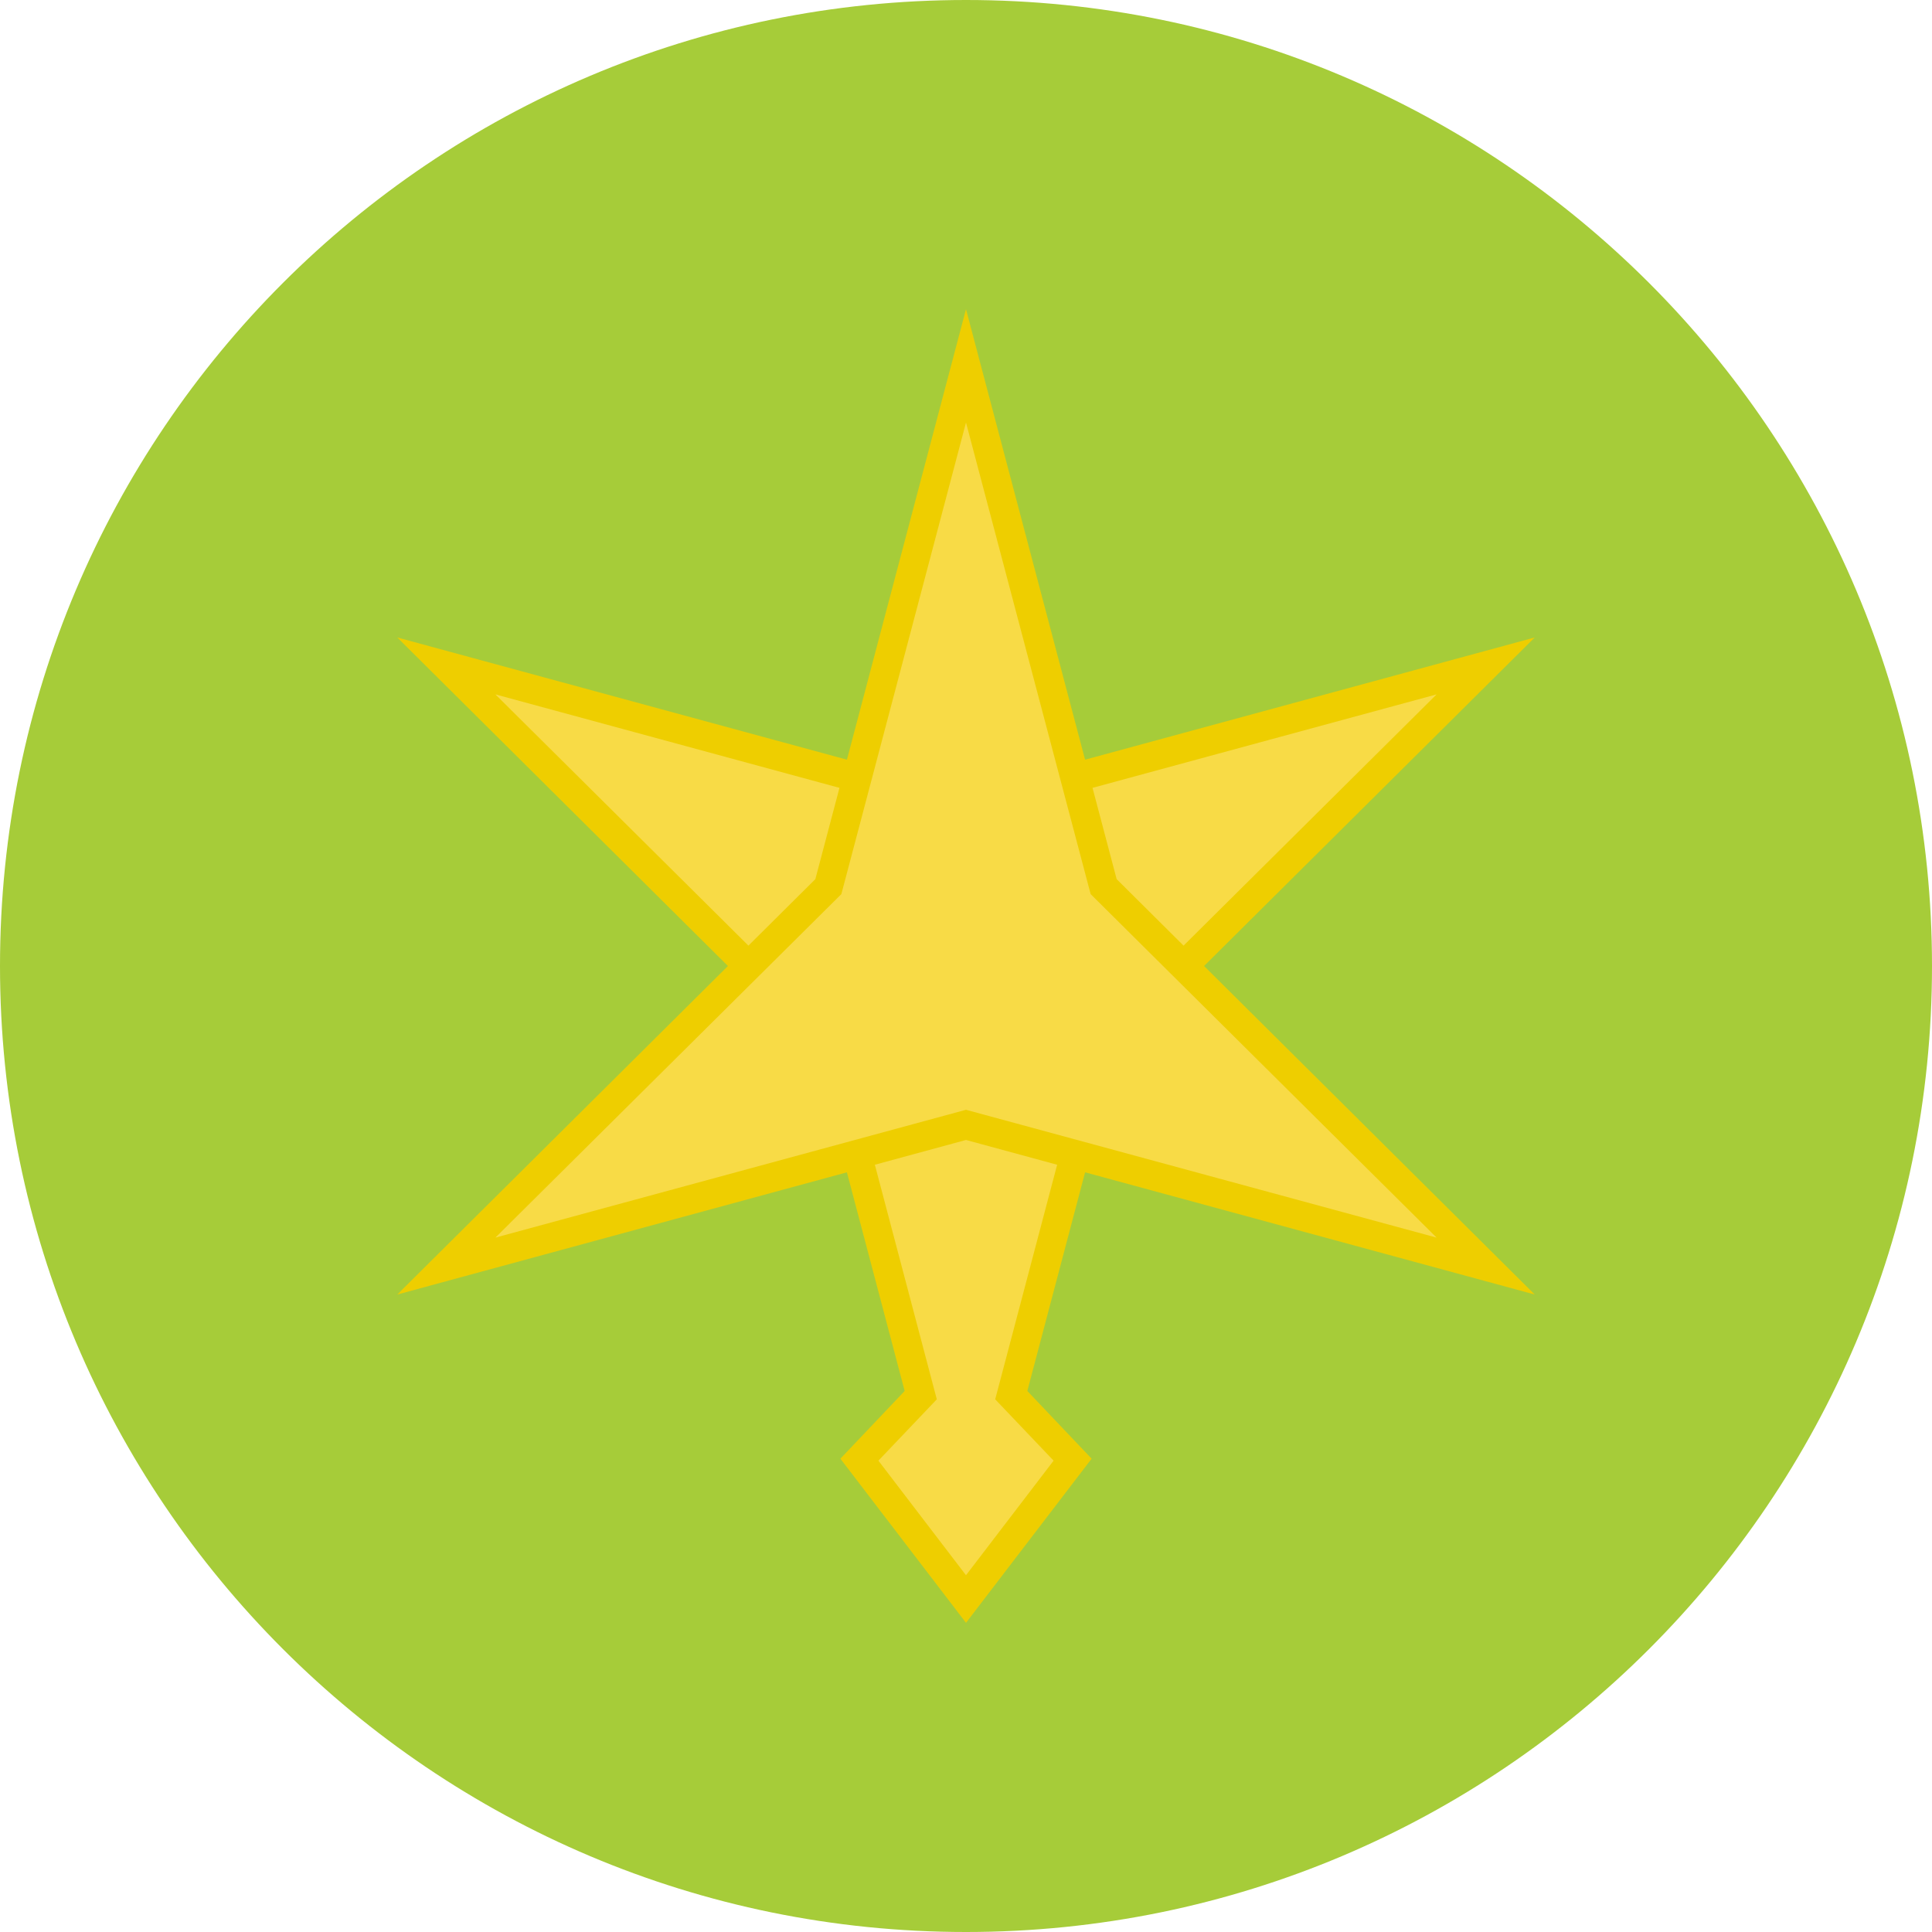
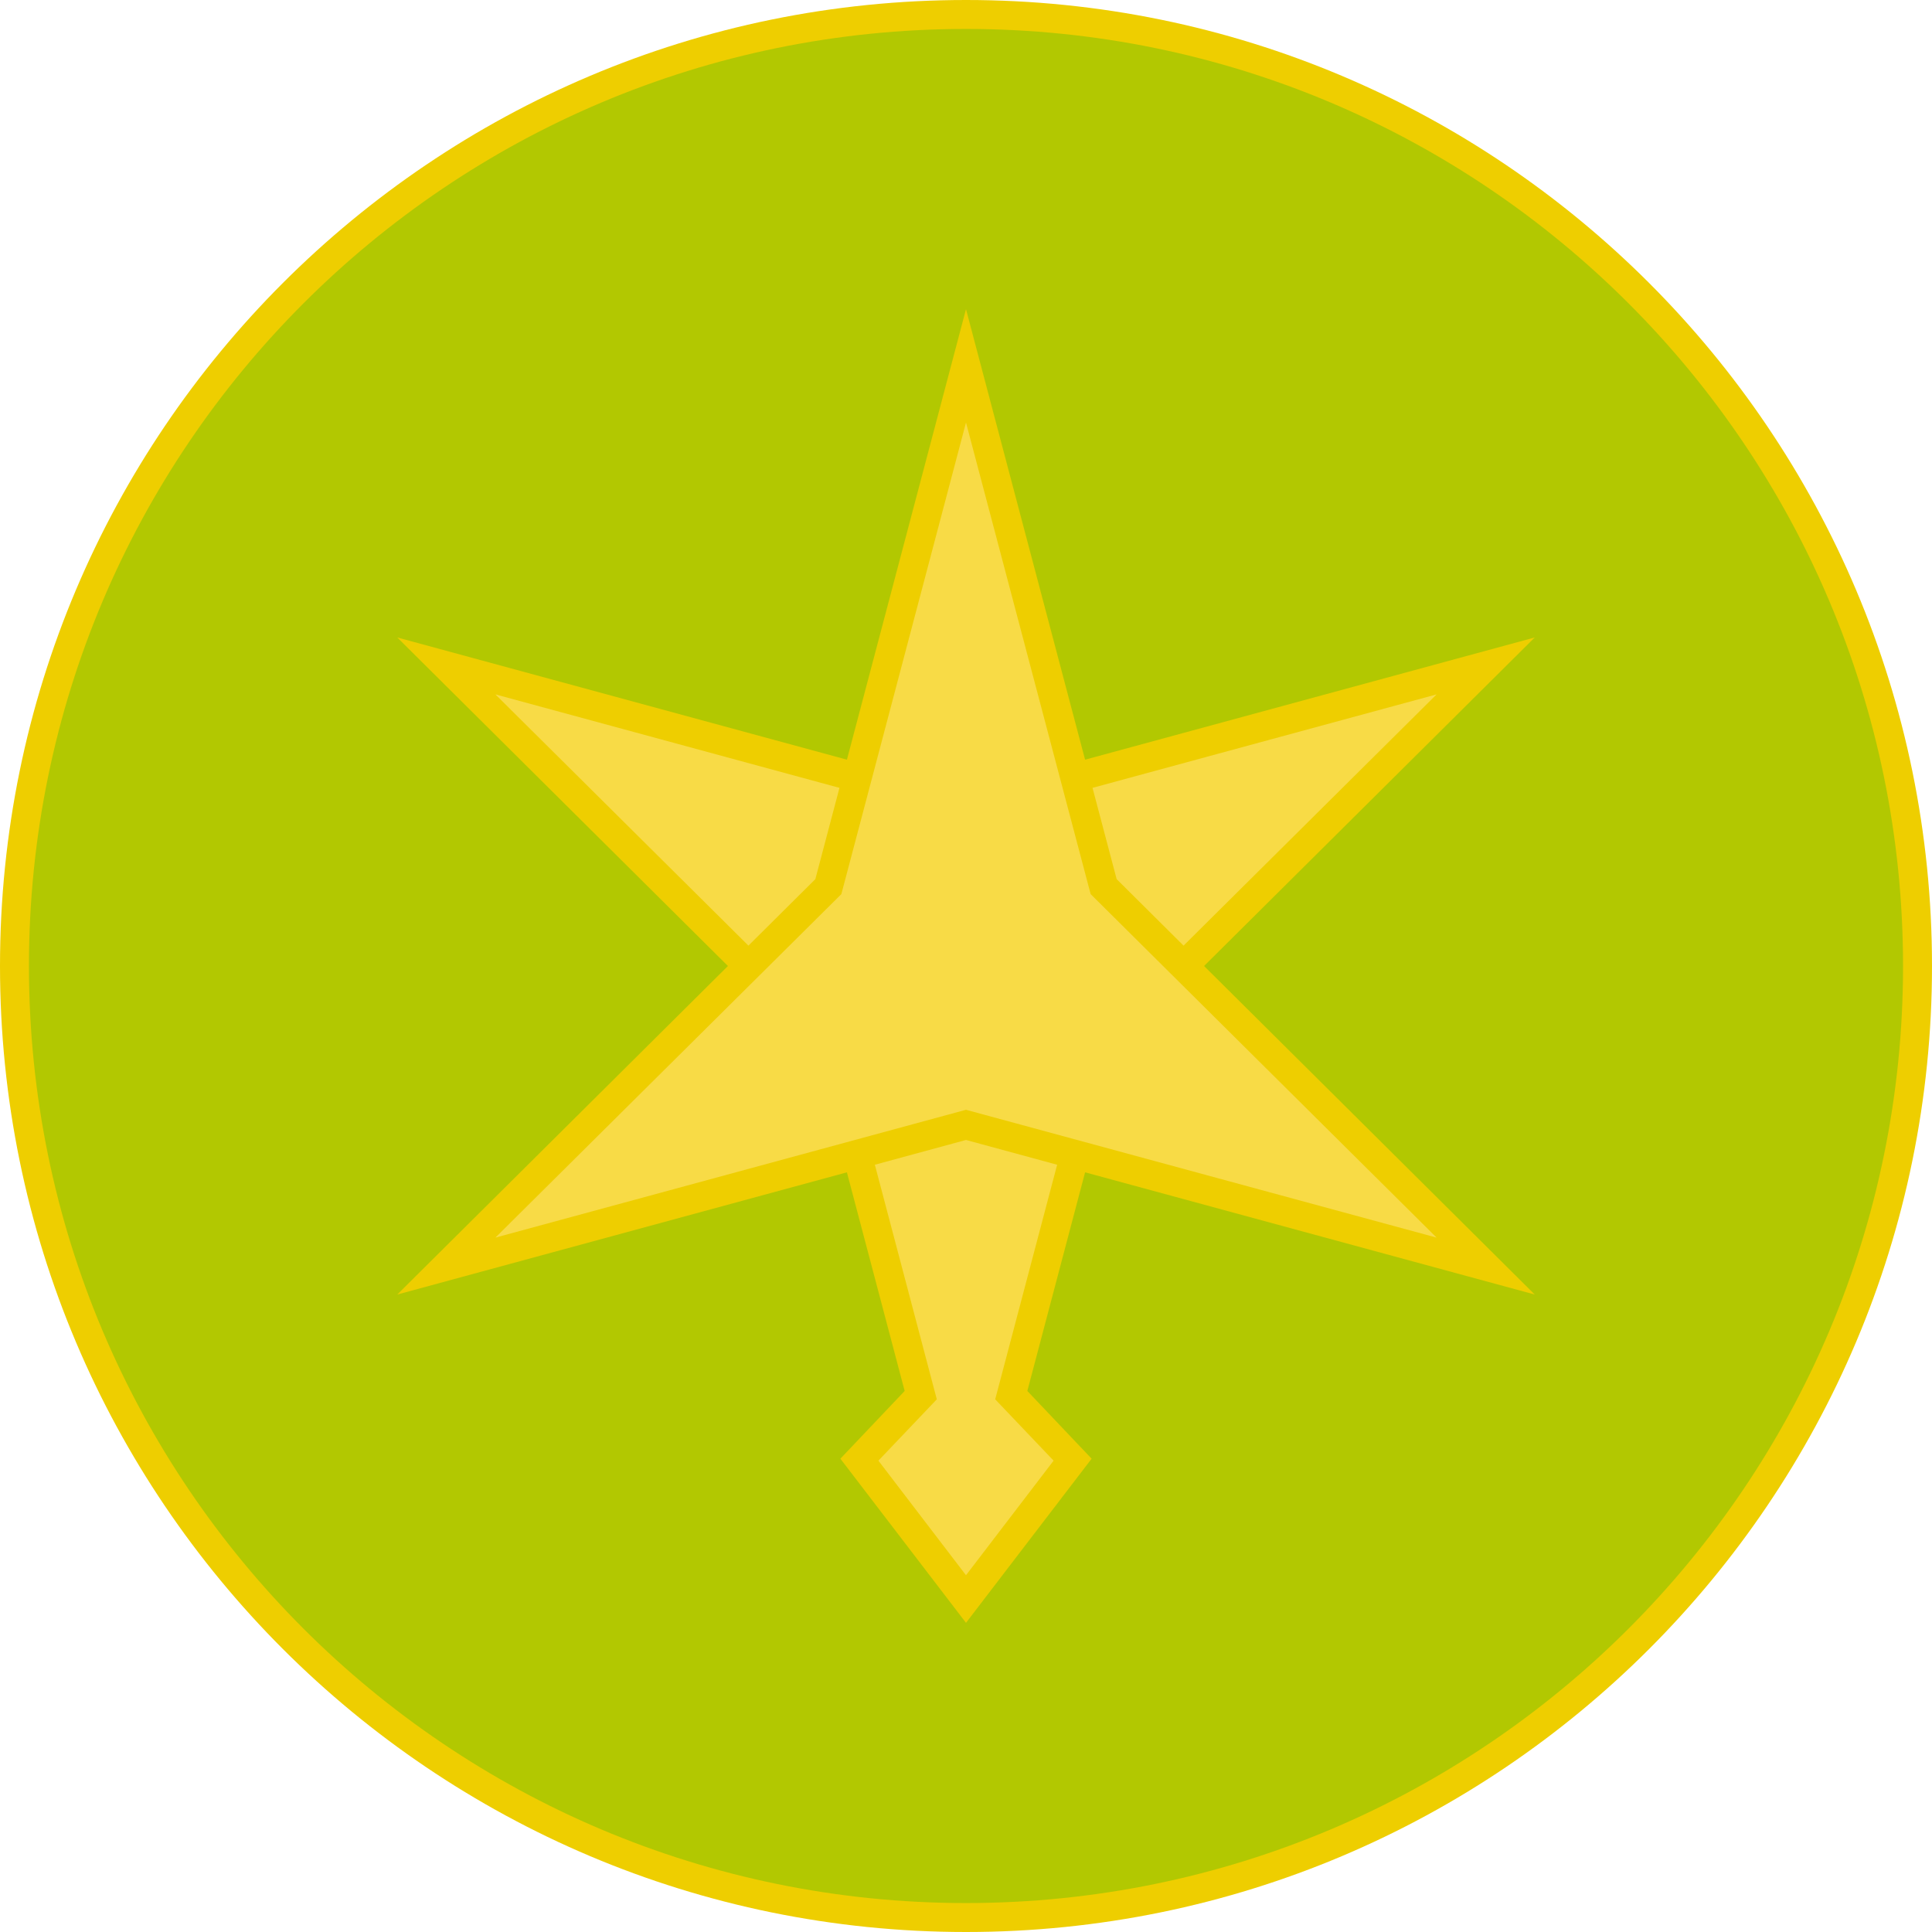
<svg xmlns="http://www.w3.org/2000/svg" xml:space="preserve" width="7.874in" height="7.874in" version="1.1" style="clip-rule:evenodd;fill-rule:evenodd;image-rendering:optimizeQuality;shape-rendering:geometricPrecision;text-rendering:geometricPrecision" viewBox="0 0 7874.001 7874.001" id="svg2">
  <defs id="defs4">
    <style type="text/css" id="style6">
-     .fil0 {fill:#A6CC39}
-     .fil1 {fill:#EECE00}
+     .fil1 {fill:#B2C801}
+     .fil0 {fill:#EECE00}
    .fil2 {fill:#F8DB46}
   </style>
  </defs>
  <g id="Layer_x0020_1" transform="translate(3937,-7063)">
-     <circle class="fil0" cy="11000" r="3937" id="circle10" cx="0" style="fill:#a6cc39" />
-     <polygon class="fil1" points="-614,11354 -2318,9661 0,10291 2318,9661 614,11354 250,12732 512,13008 0,13677 -512,13008 -250,12732 " id="polygon12" style="fill:#eece00" />
-     <polygon class="fil2" points="508,11293 1918,9893 0,10414 -1918,9893 -508,11293 -119,12766 -357,13016 0,13483 357,13016 119,12766 " id="polygon14" style="fill:#f8db46" />
-     <polygon class="fil1" points="0,11709 -2318,12339 -614,10646 0,8323 614,10646 2318,12339 " id="polygon16" style="fill:#eece00" />
-     <polygon class="fil2" points="0,11586 1918,12107 508,10707 0,8785 -508,10707 -1918,12107 " id="polygon18" style="fill:#f8db46" />
+     <circle class="fil0" cy="11000" r="3937" id="circle10" cx="0" style="fill:#eece00" />
+     <circle class="fil1" cy="11000" r="3819" id="circle12" cx="0" style="fill:#b2c801" />
+     <polygon class="fil0" points="-614,11354 -2318,9661 0,10291 2318,9661 614,11354 250,12732 512,13008 0,13677 -512,13008 -250,12732 " id="polygon14" style="fill:#eece00" />
+     <polygon class="fil2" points="508,11293 1918,9893 0,10414 -1918,9893 -508,11293 -119,12766 -357,13016 0,13483 357,13016 119,12766 " id="polygon16" style="fill:#f8db46" />
+     <polygon class="fil0" points="0,11709 -2318,12339 -614,10646 0,8323 614,10646 2318,12339 " id="polygon18" style="fill:#eece00" />
+     <polygon class="fil2" points="0,11586 1918,12107 508,10707 0,8785 -508,10707 -1918,12107 " id="polygon20" style="fill:#f8db46" />
  </g>
</svg>
